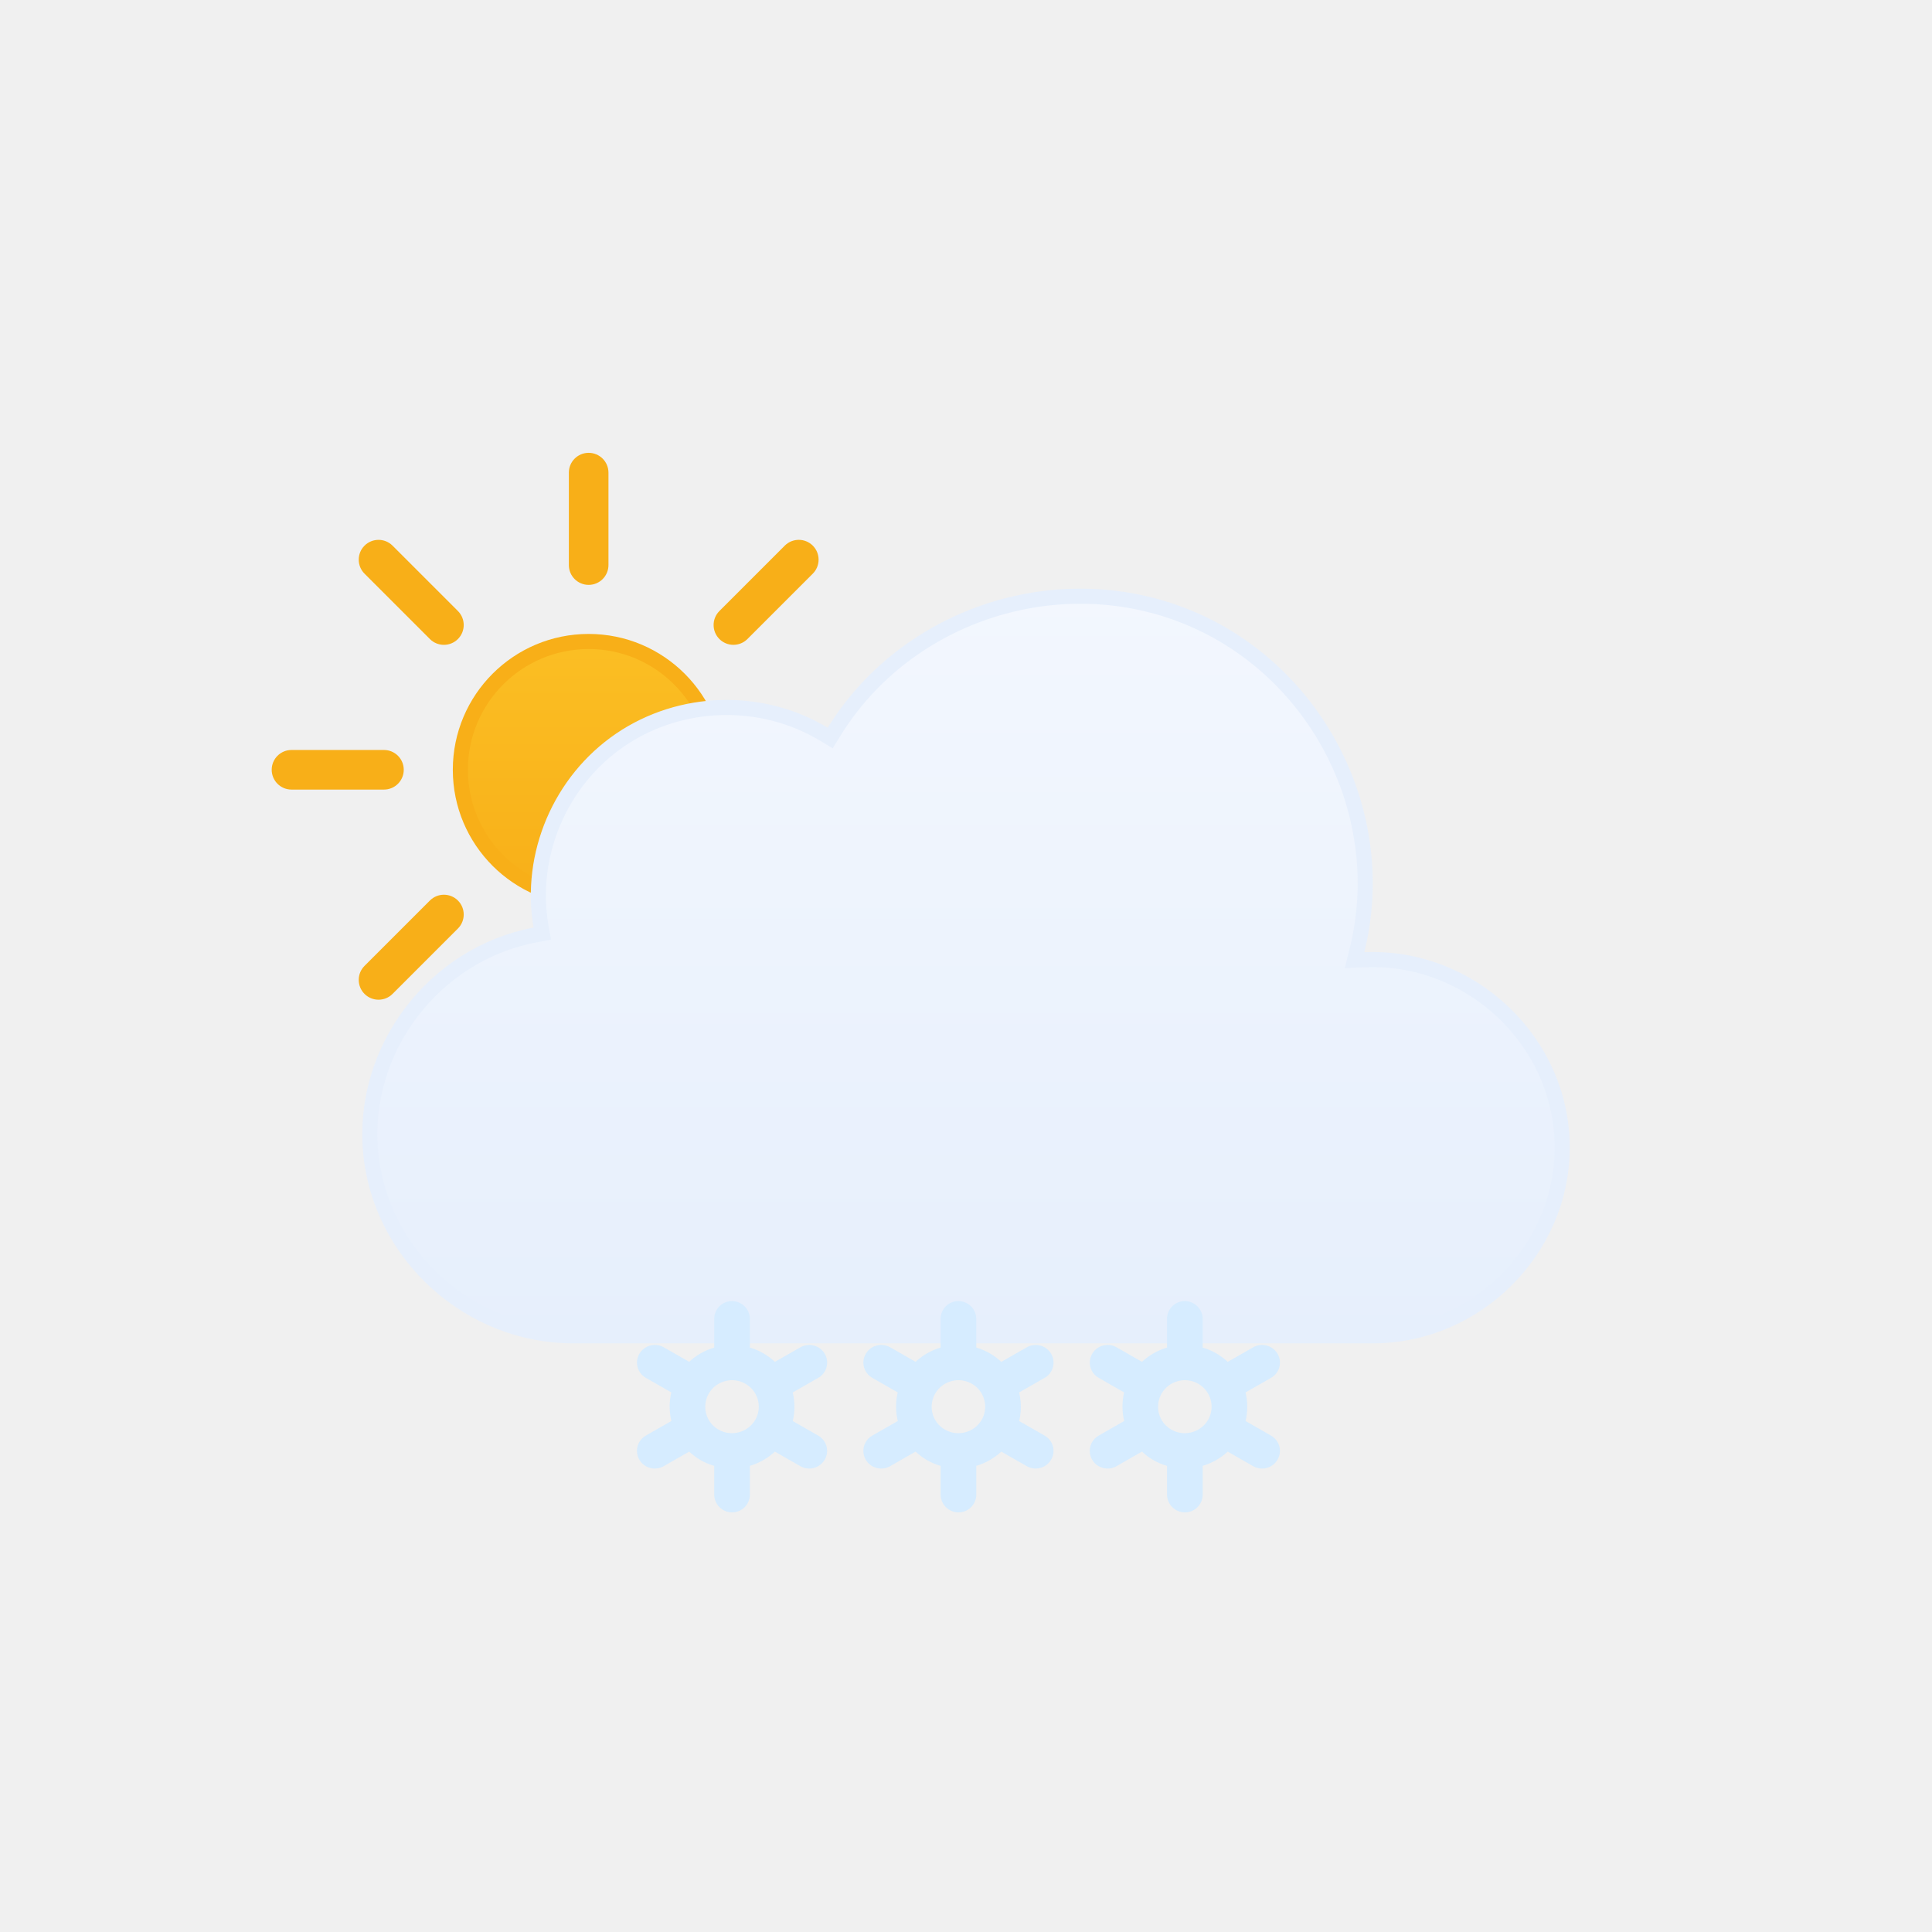
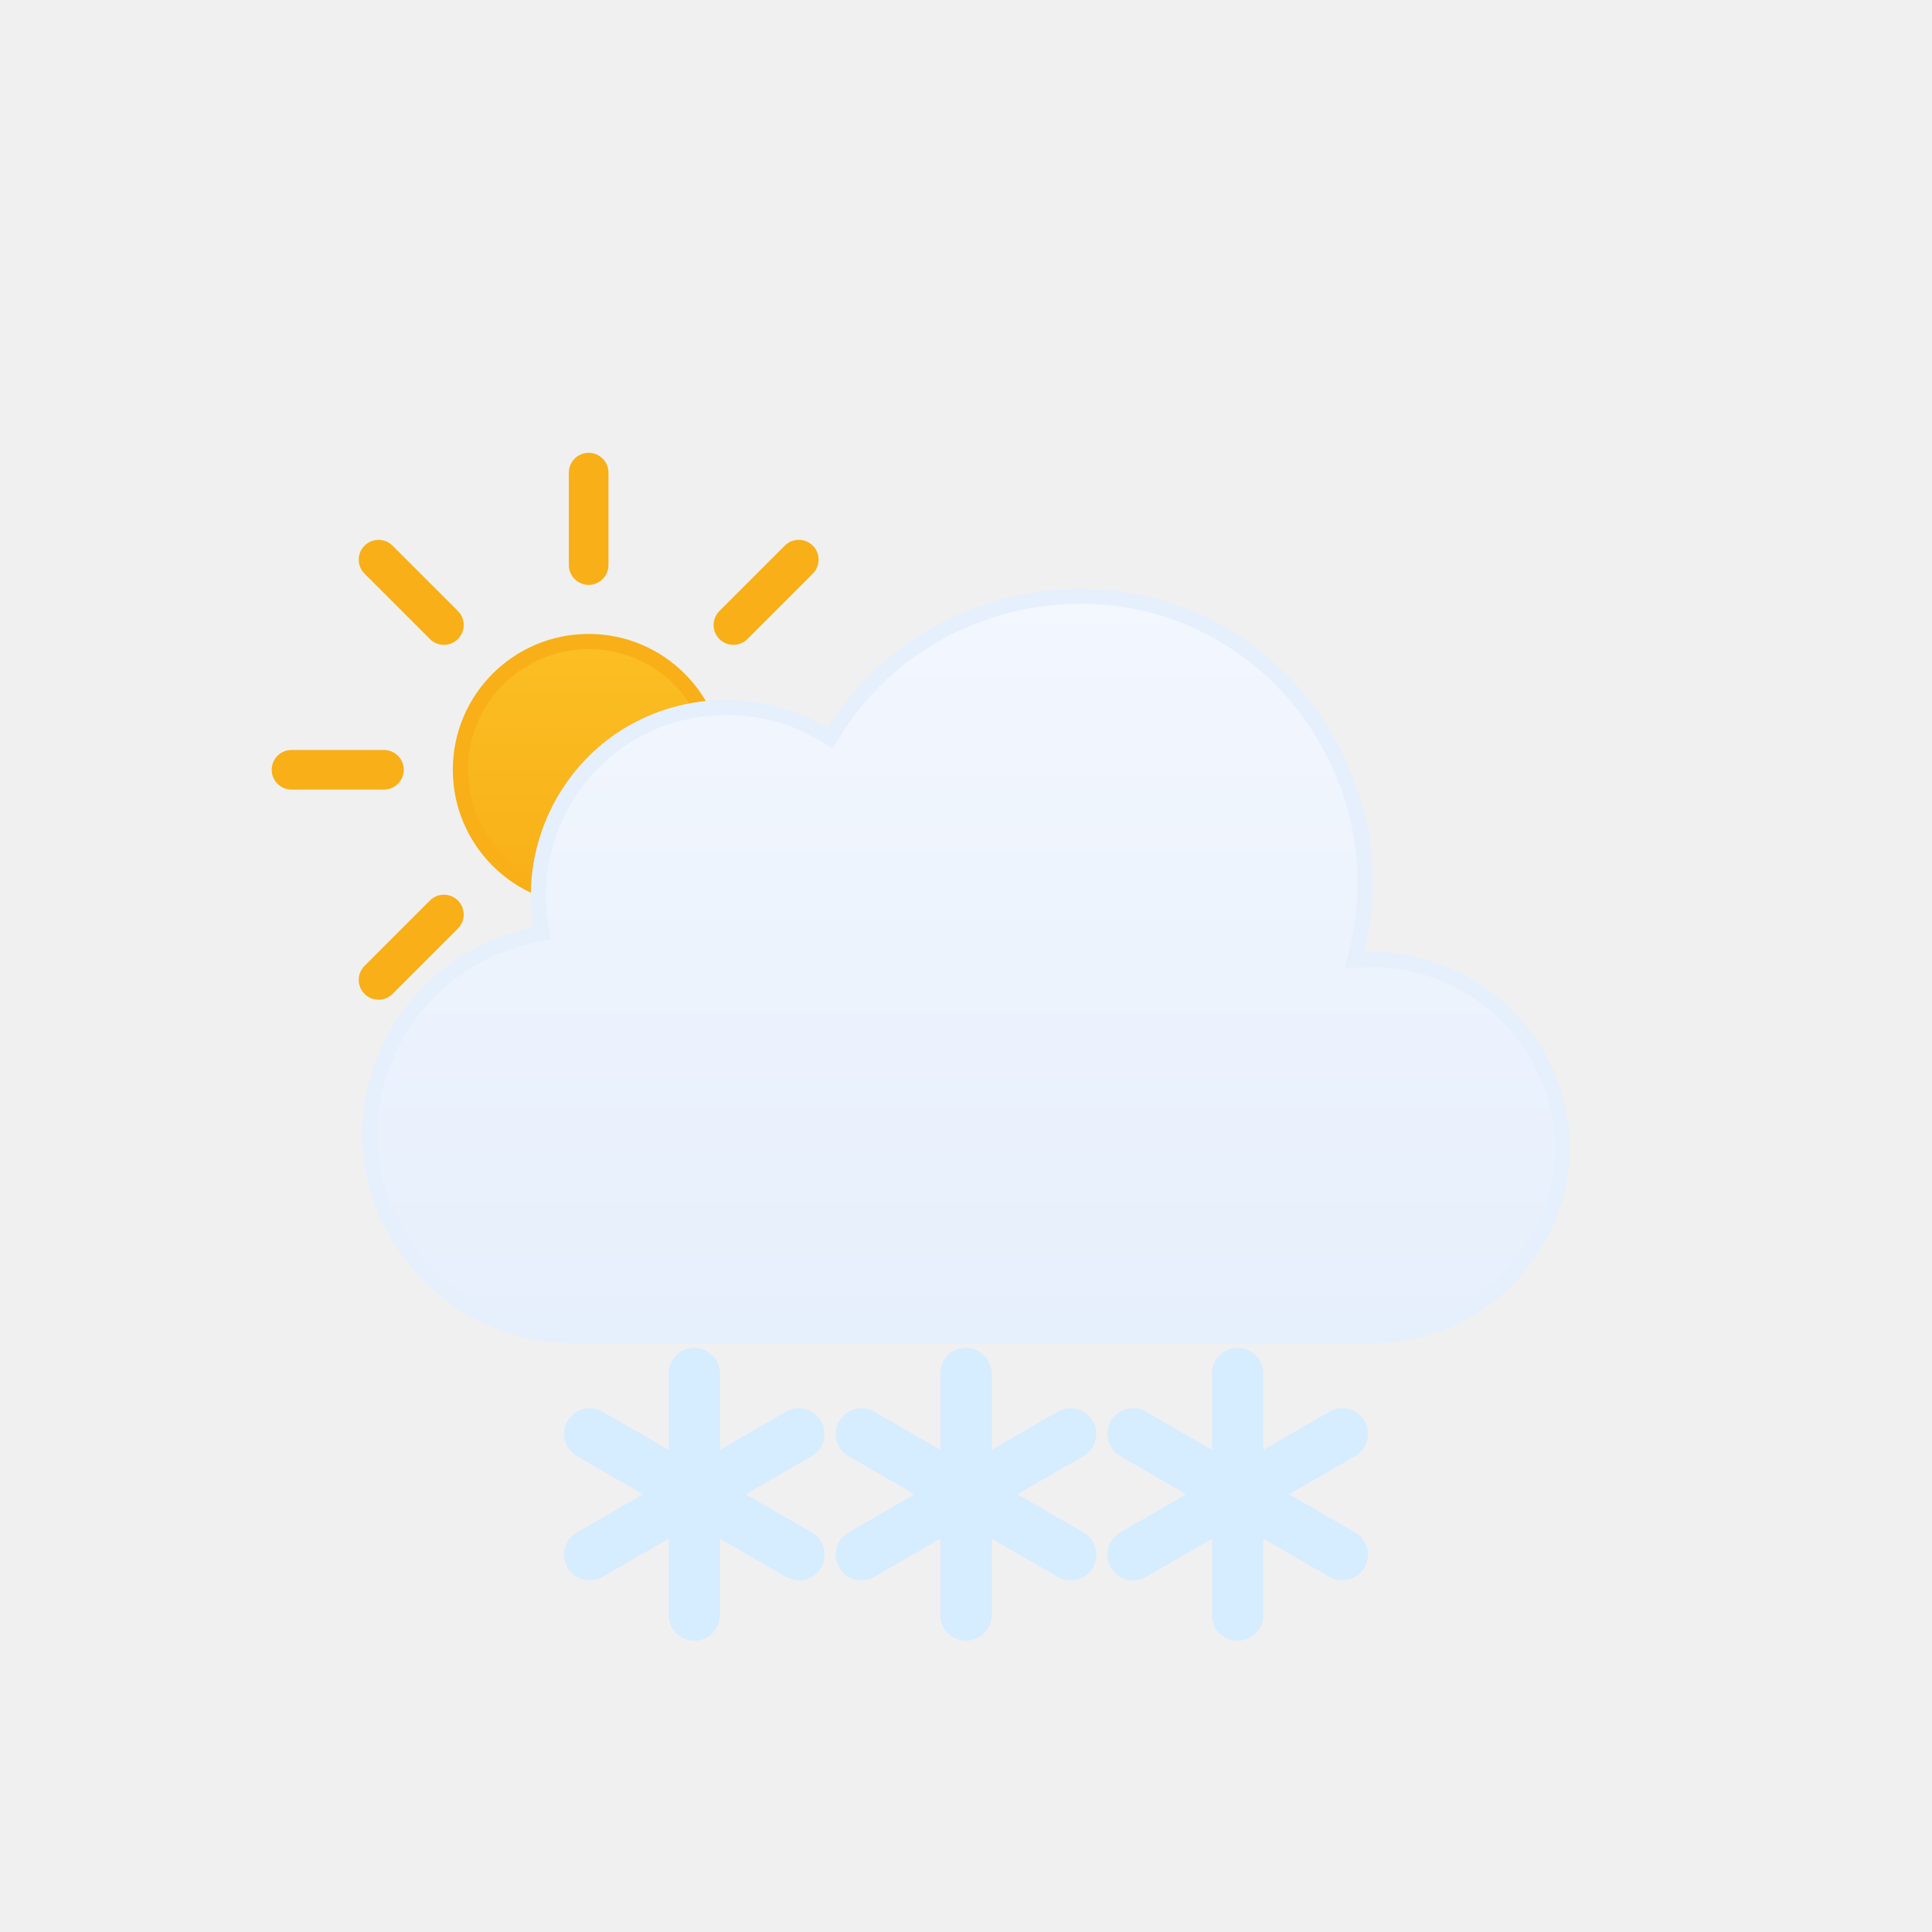
<svg xmlns="http://www.w3.org/2000/svg" fill="none" viewBox="0 0 128 128">
+   <style>.flake{transform-box:fill-box;transform-origin:center}.anim .drop{animation:fall .9s linear infinite}.anim .flake{animation:drift 2.8s ease-in-out infinite}@keyframes fall{0%{transform:translate(3.1px,-10px);opacity:0}12%,88%{opacity:1}100%{transform:translate(-3.7px,12px);opacity:0}}@keyframes drift{0%{transform:translate(0,-8px) rotate(0deg);opacity:0}12%,88%{opacity:1}50%{transform:translate(2.5px,1px) rotate(50deg)}100%{transform:translate(-1px,10px) rotate(100deg);opacity:0}}@media (prefers-reduced-motion:reduce){.anim .drop,.anim .flake{animation:none}}</style>
  <g id="partly-cloudy-day-snow__partly-cloudy-day-snow" clip-path="url(#partly-cloudy-day-snow__clip0_1858_8863)">
+     <g id="partly-cloudy-day-snow__Precipitation">
+       <g class="flake" style="animation-delay:0s">
+         <path stroke="#d6ecff" stroke-linecap="round" stroke-width="3.4" d="M46 107L46 91M39.07 103L52.93 95M39.07 95L52.93 103" />
+       </g>
+       <g class="flake" style="animation-delay:-0.93s">
+         <path stroke="#d6ecff" stroke-linecap="round" stroke-width="3.4" d="M64 107L64 91M57.07 103L70.93 95M57.07 95L70.93 103" />
+       </g>
+       <g class="flake" style="animation-delay:-1.86s">
+         <path stroke="#d6ecff" stroke-linecap="round" stroke-width="3.4" d="M82 107L82 91M75.07 103L88.93 95M75.07 95L88.93 103" />
+       </g>
+     </g>
    <g id="partly-cloudy-day-snow__Sky">
      <g id="partly-cloudy-day-snow__Sun">
        <circle id="partly-cloudy-day-snow__Core" cx="39" cy="51" r="8.5" fill="url(#partly-cloudy-day-snow__paint0_linear_1858_8863)" stroke="#f8af18" />
        <g id="partly-cloudy-day-snow__Rays">
          <path fill="#f8af18" d="M37.688 31.313a1.312 1.312 0 1 1 2.624 0v6.125a1.312 1.312 0 1 1-2.624 0zM51.993 36.15a1.312 1.312 0 1 1 1.856 1.857l-4.33 4.33a1.312 1.312 0 1 1-1.857-1.855zM58.688 49.688a1.312 1.312 0 1 1 0 2.624h-6.126a1.312 1.312 0 1 1 0-2.624zM53.85 63.993a1.312 1.312 0 1 1-1.857 1.856l-4.33-4.33a1.312 1.312 0 1 1 1.855-1.857zM37.688 64.563a1.312 1.312 0 1 1 2.624 0v6.124a1.312 1.312 0 1 1-2.624 0zM28.482 59.662a1.312 1.312 0 1 1 1.856 1.856l-4.331 4.331a1.312 1.312 0 1 1-1.856-1.856zM25.438 49.688a1.312 1.312 0 1 1 0 2.624h-6.125a1.312 1.312 0 1 1 0-2.624zM30.338 40.482a1.312 1.312 0 1 1-1.856 1.856l-4.331-4.331a1.312 1.312 0 1 1 1.856-1.856z" />
        </g>
      </g>
      <g id="partly-cloudy-day-snow__Clouds">
        <g id="partly-cloudy-day-snow__Cloud">
          <path id="partly-cloudy-day-snow__Cloud_2" fill="url(#partly-cloudy-day-snow__paint1_linear_1858_8863)" stroke="#e6effc" stroke-miterlimit="10" d="M55.262 48.475c4.86-7.864 15.035-11.095 23.553-7.532 8.506 3.56 13.323 13.06 11.088 22.022l-.161.65.669-.03c7.01-.306 13.089 5.407 13.089 12.443 0 6.811-5.728 12.472-12.523 12.472H37.954c-6.826.002-12.751-5.33-13.395-12.14-.643-6.808 4.178-13.148 10.884-14.415l.483-.092-.084-.484c-.816-4.745 1.284-9.652 5.263-12.356 3.99-2.712 9.34-2.86 13.475-.373l.423.255z" />
        </g>
-       </g>
-     </g>
-     <g id="partly-cloudy-day-snow__Precipitation">
-       <g id="partly-cloudy-day-snow__Snowflakes">
-         <path fill="#d6ecff" d="m67.578 90.366-1.204-.689a2.9 2.9 0 0 0-.003-1.353l1.207-.69a.83.83 0 0 0 .309-1.141.85.85 0 0 0-1.153-.306l-1.206.69a2.9 2.9 0 0 0-1.184-.677v-1.38A.85.85 0 0 0 63.5 84a.843.843 0 0 0-.844.82v1.38a2.96 2.96 0 0 0-1.185.674l-1.205-.689a.848.848 0 0 0-1.259.616.83.83 0 0 0 .415.832l1.204.689c-.106.445-.105.909.003 1.353l-1.207.69a.83.83 0 0 0-.415.832.83.83 0 0 0 .62.7.85.85 0 0 0 .64-.084l1.205-.69c.334.318.74.55 1.184.675v1.382a.85.85 0 0 0 .844.82.843.843 0 0 0 .844-.82v-1.383c.441-.129.847-.36 1.184-.673l1.206.69a.847.847 0 0 0 1.259-.616.83.83 0 0 0-.415-.832m-4.712-.28a1.24 1.24 0 0 1-.622-1.25 1.25 1.25 0 0 1 .93-1.048 1.27 1.27 0 0 1 1.329.445 1.25 1.25 0 0 1 .093 1.393 1.28 1.28 0 0 1-1.73.46" transform="translate(48.5 92.5) scale(1.4) translate(-63.5 -88.5)" />
-         <path fill="#d6ecff" d="m67.578 90.366-1.204-.689a2.9 2.9 0 0 0-.003-1.353l1.207-.69a.83.83 0 0 0 .309-1.141.85.85 0 0 0-1.153-.306l-1.206.69a2.9 2.9 0 0 0-1.184-.677v-1.38A.85.85 0 0 0 63.5 84a.843.843 0 0 0-.844.82v1.38a2.96 2.96 0 0 0-1.185.674l-1.205-.689a.848.848 0 0 0-1.259.616.83.83 0 0 0 .415.832l1.204.689c-.106.445-.105.909.003 1.353l-1.207.69a.83.83 0 0 0-.415.832.83.83 0 0 0 .62.7.85.85 0 0 0 .64-.084l1.205-.69c.334.318.74.55 1.184.675v1.382a.85.85 0 0 0 .844.82.843.843 0 0 0 .844-.82v-1.383c.441-.129.847-.36 1.184-.673l1.206.69a.847.847 0 0 0 1.259-.616.83.83 0 0 0-.415-.832m-4.712-.28a1.24 1.24 0 0 1-.622-1.25 1.25 1.25 0 0 1 .93-1.048 1.27 1.27 0 0 1 1.329.445 1.25 1.25 0 0 1 .093 1.393 1.28 1.28 0 0 1-1.73.46" transform="translate(63.5 92.5) scale(1.4) translate(-63.5 -88.5)" />
-         <path fill="#d6ecff" d="m67.578 90.366-1.204-.689a2.9 2.9 0 0 0-.003-1.353l1.207-.69a.83.83 0 0 0 .309-1.141.85.85 0 0 0-1.153-.306l-1.206.69a2.9 2.9 0 0 0-1.184-.677v-1.38A.85.85 0 0 0 63.5 84a.843.843 0 0 0-.844.82v1.38a2.96 2.96 0 0 0-1.185.674l-1.205-.689a.848.848 0 0 0-1.259.616.83.83 0 0 0 .415.832l1.204.689c-.106.445-.105.909.003 1.353l-1.207.69a.83.83 0 0 0-.415.832.83.83 0 0 0 .62.7.85.85 0 0 0 .64-.084l1.205-.69c.334.318.74.55 1.184.675v1.382a.85.85 0 0 0 .844.82.843.843 0 0 0 .844-.82v-1.383c.441-.129.847-.36 1.184-.673l1.206.69a.847.847 0 0 0 1.259-.616.83.83 0 0 0-.415-.832m-4.712-.28a1.24 1.24 0 0 1-.622-1.25 1.25 1.25 0 0 1 .93-1.048 1.27 1.27 0 0 1 1.329.445 1.25 1.25 0 0 1 .093 1.393 1.28 1.28 0 0 1-1.73.46" transform="translate(78.5 92.5) scale(1.4) translate(-63.5 -88.5)" />
      </g>
    </g>
  </g>
  <defs>
    <linearGradient id="partly-cloudy-day-snow__paint0_linear_1858_8863" x1="39" x2="39" y1="42" y2="60" gradientUnits="userSpaceOnUse">
      <stop stop-color="#fbbf24" />
      <stop offset="1" stop-color="#f8af18" />
    </linearGradient>
    <linearGradient id="partly-cloudy-day-snow__paint1_linear_1858_8863" x1="64.001" x2="64.001" y1="39" y2="89" gradientUnits="userSpaceOnUse">
      <stop stop-color="#f3f7fe" />
      <stop offset="1" stop-color="#e6effc" />
    </linearGradient>
    <clipPath id="partly-cloudy-day-snow__clip0_1858_8863">
      <rect width="128" height="128" fill="#fff" />
    </clipPath>
  </defs>
</svg>
